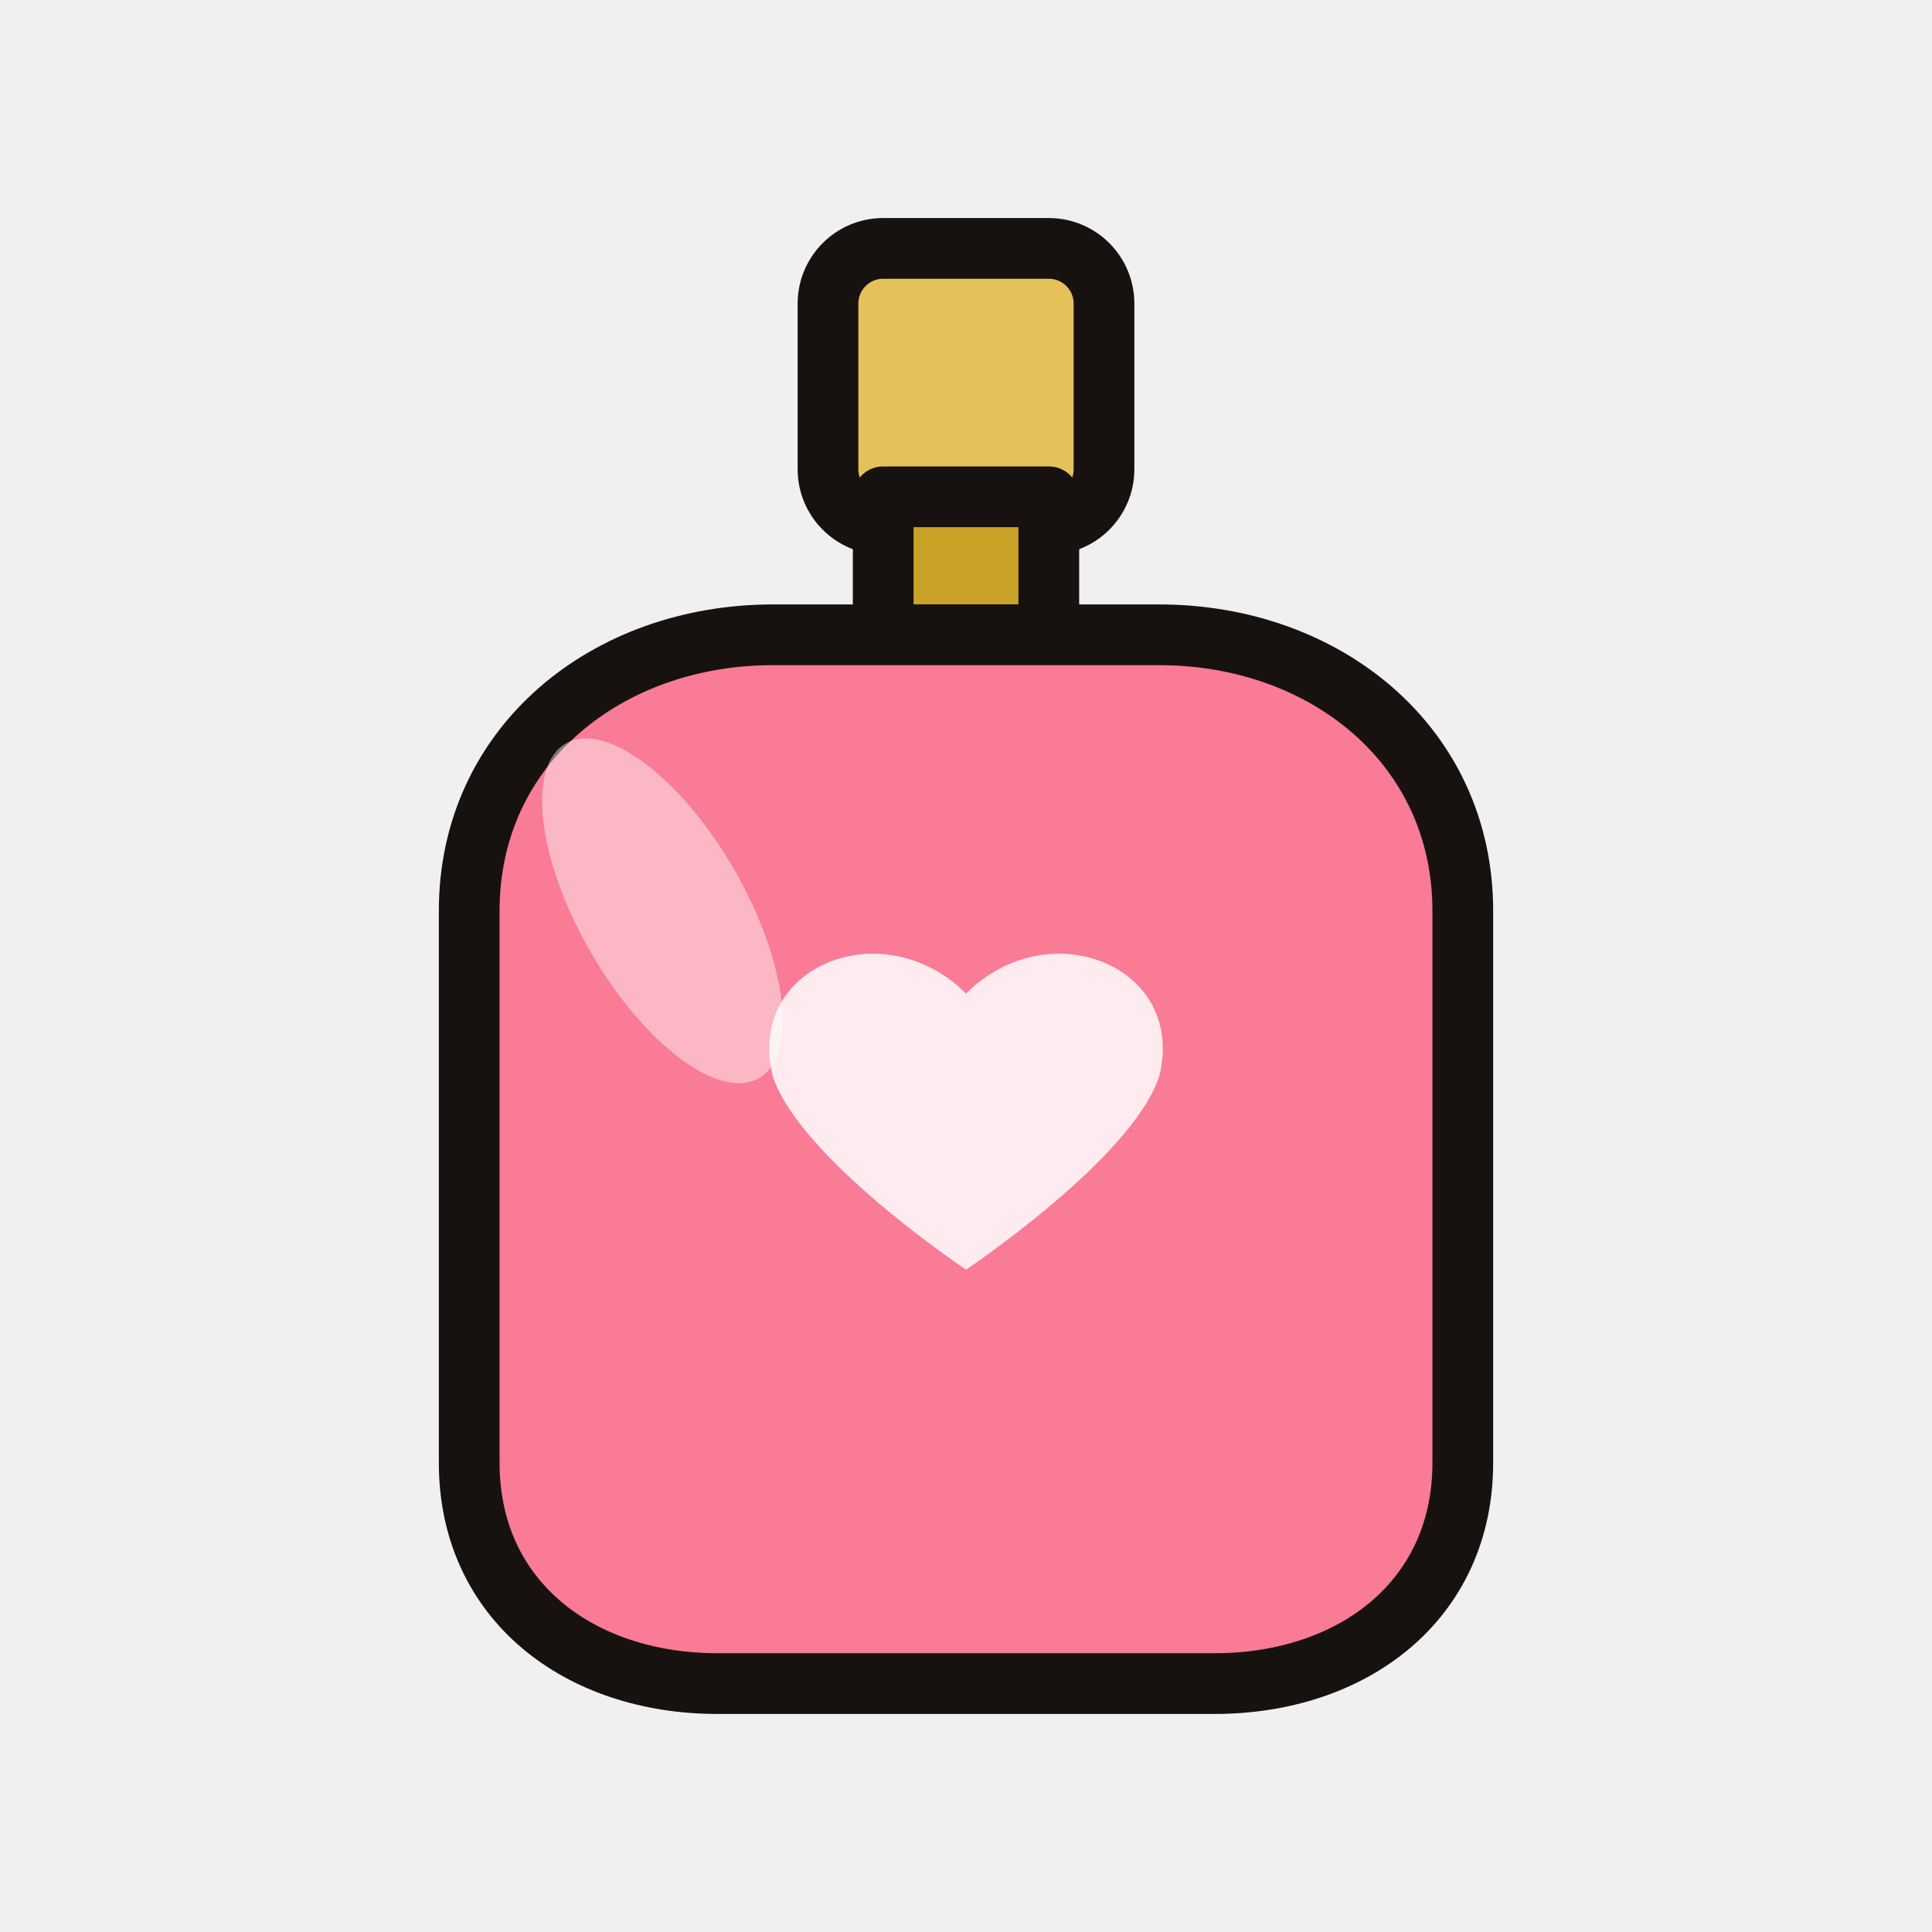
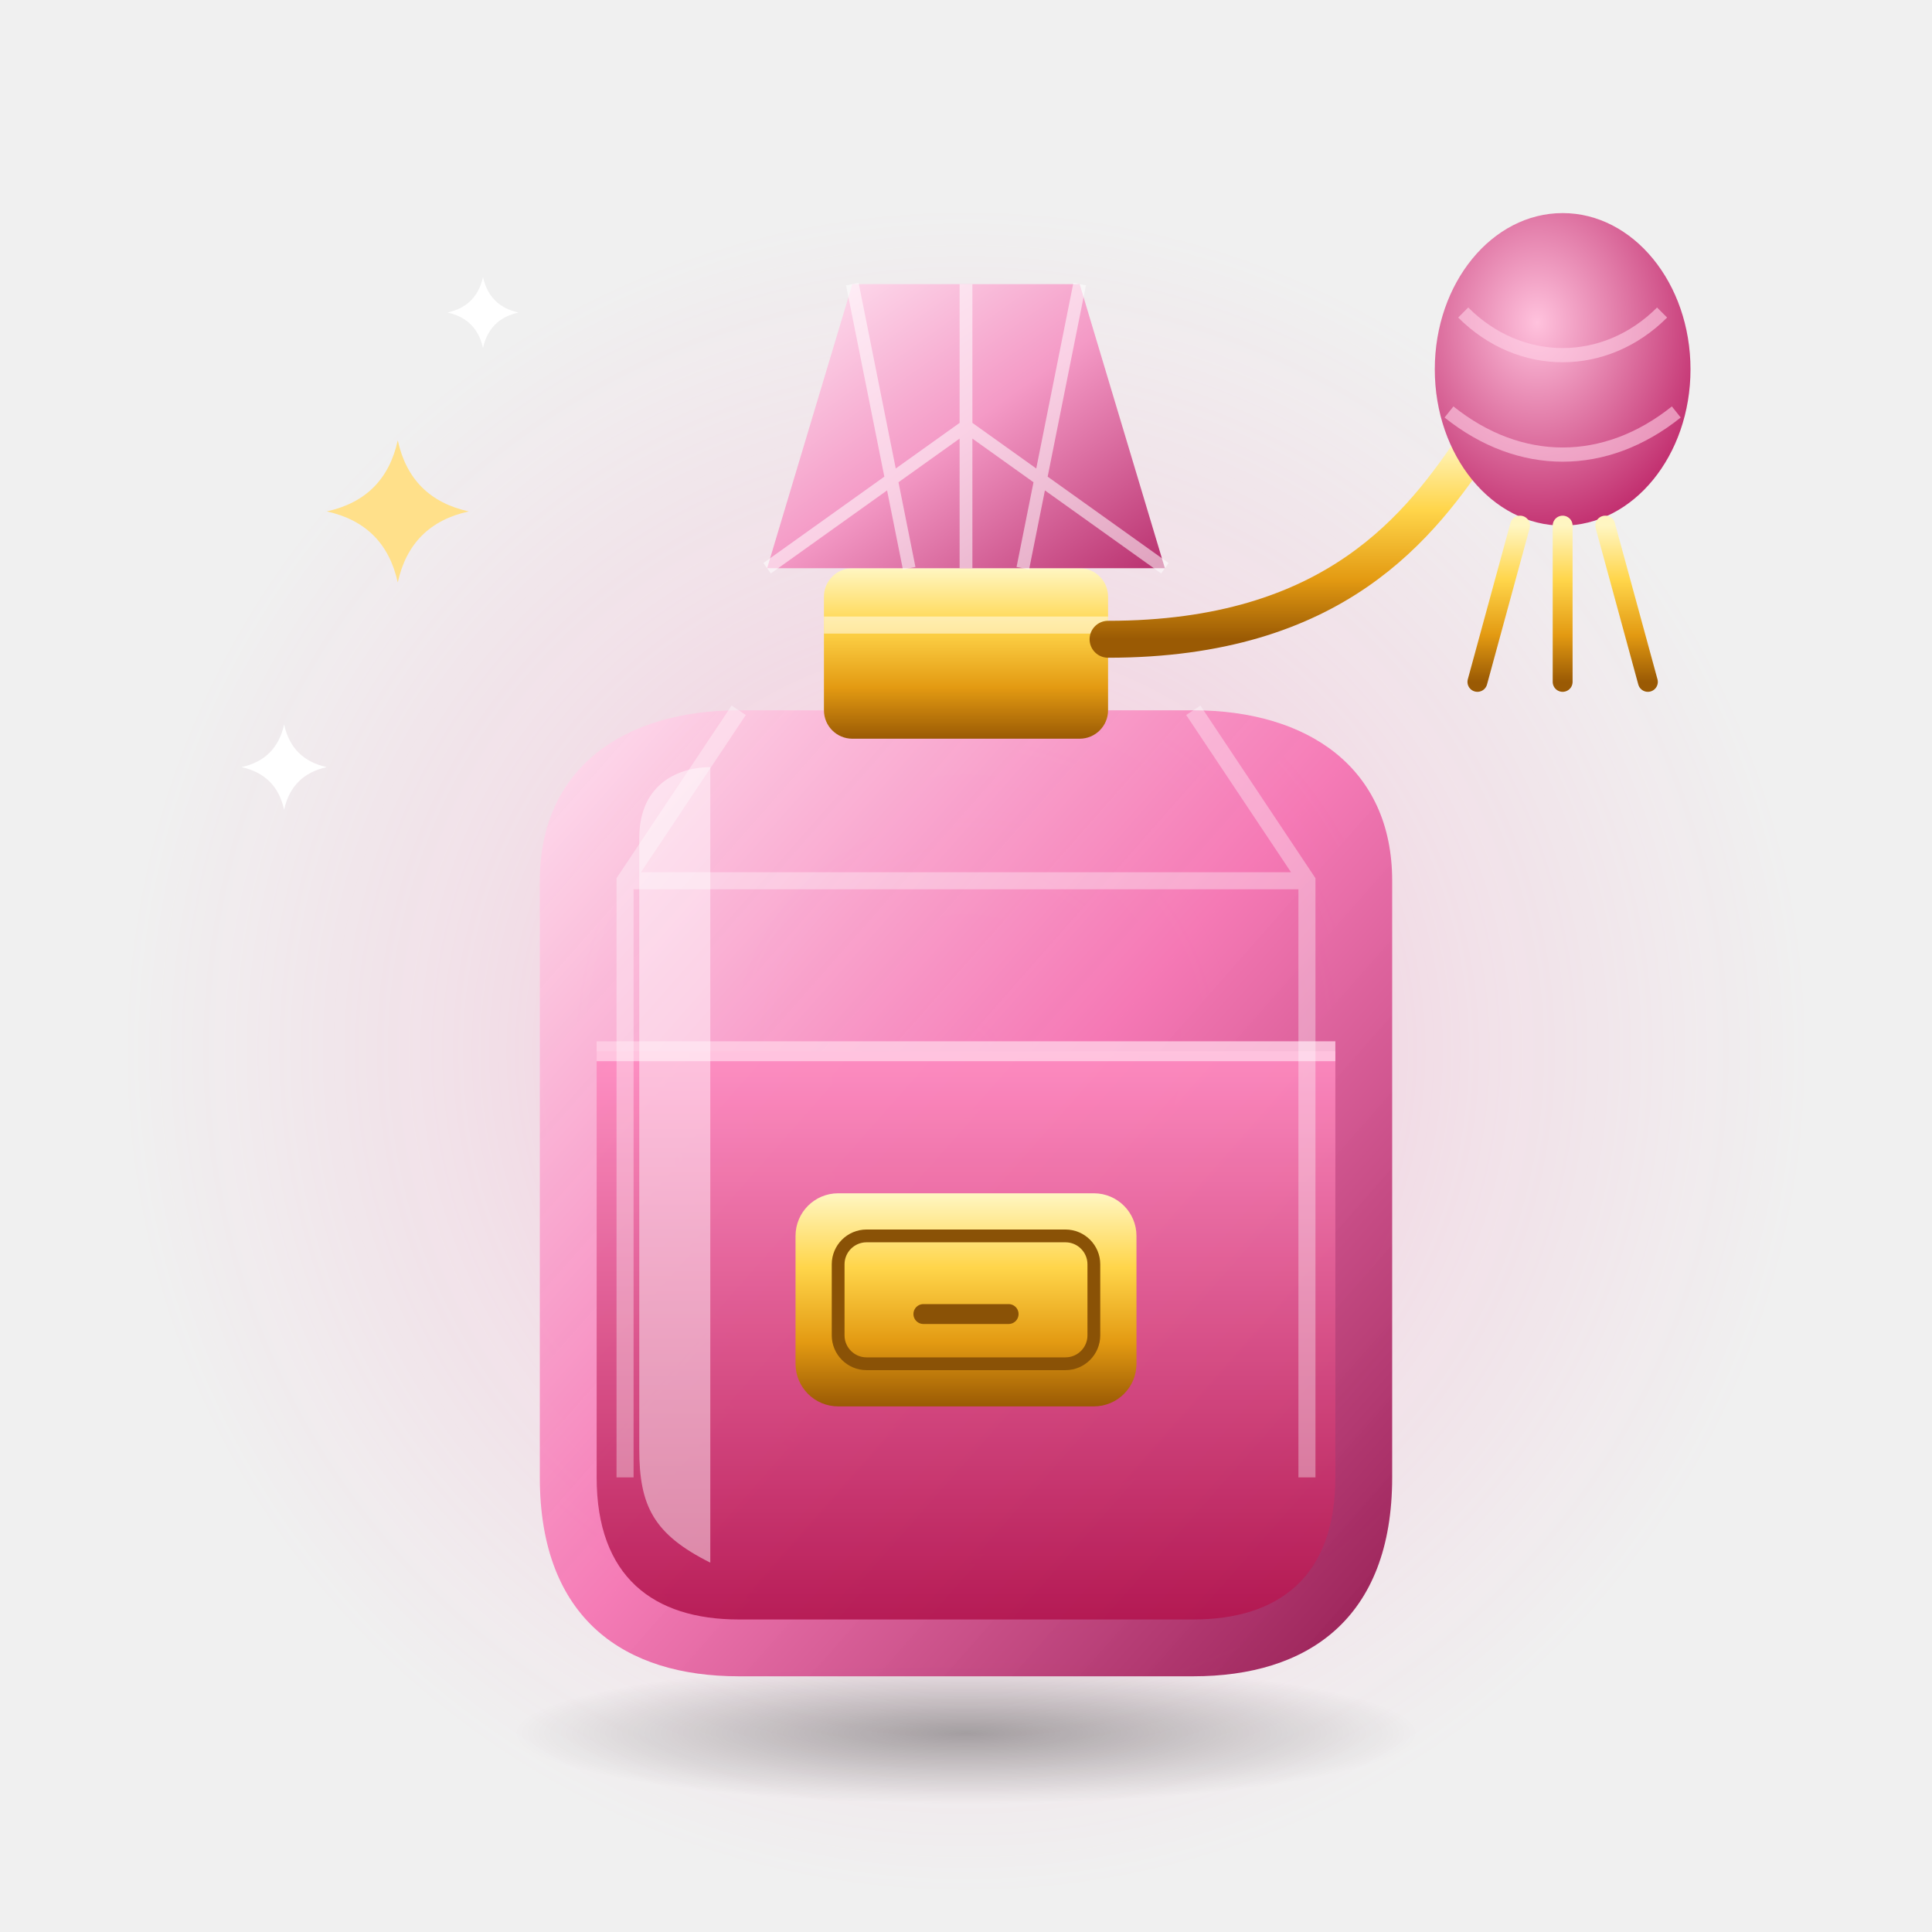
- <svg xmlns="http://www.w3.org/2000/svg" viewBox="-3 -3 70 70">
-   <rect x="27" y="6" width="10" height="10" rx="2" fill="#E4C159" stroke="#17120F" stroke-width="2.2" stroke-linejoin="round" />
-   <rect x="29" y="15" width="6" height="5" fill="#C9A227" stroke="#17120F" stroke-width="2.2" stroke-linejoin="round" />
-   <path d="M14 30c0-6 5-10 11-10h14c6 0 11 4 11 10v20c0 5-4 8-9 8H23c-5 0-9-3-9-8z" fill="#F97B95" stroke="#17120F" stroke-width="2.2" stroke-linejoin="round" />
-   <path d="M32 33c-3-3-8-1-7 3 1 3 7 7 7 7s6-4 7-7c1-4-4-6-7-3z" fill="#fff" opacity=".85" />
-   <ellipse cx="21" cy="30" rx="3" ry="7" fill="#fff" opacity=".45" transform="rotate(-30 21 30)" />
+ <svg xmlns="http://www.w3.org/2000/svg" viewBox="-4 -4 136 136">
+   <defs>
+     <linearGradient id="pf_g" x1="0" y1="0" x2="1" y2="1">
+       <stop offset="0" stop-color="#FFE2F0" stop-opacity="0.95" />
+       <stop offset="0.5" stop-color="#F56FB0" stop-opacity="0.9" />
+       <stop offset="1" stop-color="#8E1048" stop-opacity="0.95" />
+     </linearGradient>
+     <linearGradient id="pf_l" x1="0" y1="0" x2="0" y2="1">
+       <stop offset="0" stop-color="#FF8DC2" />
+       <stop offset="1" stop-color="#B3154F" />
+     </linearGradient>
+     <linearGradient id="pf_c" x1="0" y1="0" x2="1" y2="1">
+       <stop offset="0" stop-color="#FFE6F3" />
+       <stop offset="0.5" stop-color="#F49AC6" />
+       <stop offset="1" stop-color="#B8306E" />
+     </linearGradient>
+     <linearGradient id="pf_au" x1="0" y1="0" x2="0" y2="1">
+       <stop offset="0" stop-color="#FFF6C2" />
+       <stop offset="0.35" stop-color="#FFD54A" />
+       <stop offset="0.7" stop-color="#E39A12" />
+       <stop offset="1" stop-color="#9A5A04" />
+     </linearGradient>
+     <radialGradient id="pf_b" cx="0.4" cy="0.35" r="0.7" fx="0.4" fy="0.35">
+       <stop offset="0" stop-color="#FFC2DD" />
+       <stop offset="1" stop-color="#C02B6C" />
+     </radialGradient>
+   </defs>
+   <defs>
+     <radialGradient id="pf_hal" cx="0.5" cy="0.5" r="0.5" fx="0.5" fy="0.5">
+       <stop offset="0" stop-color="#FF6FB0" stop-opacity="0.35" />
+       <stop offset="0.6" stop-color="#FF6FB0" stop-opacity="0.122" />
+       <stop offset="1" stop-color="#FF6FB0" stop-opacity="0" />
+     </radialGradient>
+   </defs>
+   <circle cx="64" cy="70" r="60" fill="url(#pf_hal)" />
+   <defs>
+     <radialGradient id="pf_shd" cx="0.5" cy="0.5" r="0.5" fx="0.5" fy="0.5">
+       <stop offset="0" stop-color="#000" stop-opacity="0.32" />
+       <stop offset="1" stop-color="#000" stop-opacity="0" />
+     </radialGradient>
+   </defs>
+   <ellipse cx="64" cy="118" rx="32" ry="5" fill="url(#pf_shd)" />
+   <path d="M34 58C34 50 40 46 48 46H80C88 46 94 50 94 58V100C94 110 88 114 80 114H48C40 114 34 110 34 100Z" fill="url(#pf_g)" />
+   <path d="M38 70H90V100C90 107 86 110 80 110H48C42 110 38 107 38 100Z" fill="url(#pf_l)" opacity=".9" />
+   <path d="M38 70H90" stroke="#FFD1E6" stroke-width="1.4" opacity=".8" />
+   <path d="M48 46L40 58V100M80 46L88 58V100M40 58H88" stroke="#fff" stroke-opacity=".35" stroke-width="1.2" fill="none" />
+   <path d="M41 55C41 51 44 50 46 50V106C42 104 41 102 41 98Z" fill="#fff" opacity=".45" />
+   <rect x="52" y="80" width="24" height="15" rx="3" fill="url(#pf_au)" />
+   <rect x="55" y="83" width="18" height="9" rx="2" fill="none" stroke="#8A5206" stroke-width=".9" />
+   <path d="M61 88.5h6" stroke="#8A5206" stroke-width="1.4" stroke-linecap="round" />
+   <rect x="54" y="36" width="20" height="12" rx="2" fill="url(#pf_au)" />
+   <path d="M54 40h20" stroke="#fff" stroke-opacity=".5" stroke-width="1.2" />
+   <path d="M50 36L56 16H72L78 36Z" fill="url(#pf_c)" />
+   <path d="M56 16L60 36M72 16L68 36M64 16V36M50 36L64 26 78 36" stroke="#fff" stroke-opacity=".55" stroke-width=".9" fill="none" />
+   <path d="M74 41C90 41 96 33 100 27" stroke="url(#pf_au)" stroke-width="2.6" fill="none" stroke-linecap="round" />
+   <ellipse cx="106" cy="22" rx="9" ry="11" fill="url(#pf_b)" />
+   <path d="M99 18C103 22 109 22 113 18M98 25C103 29 109 29 114 25" stroke="#FFD1E6" stroke-opacity=".6" stroke-width="1" fill="none" />
+   <path d="M106 33V44M103 33L100 44M109 33L112 44" stroke="url(#pf_au)" stroke-width="1.4" stroke-linecap="round" />
+   <path d="M24 27 Q24.9 31.1 29 32 Q24.9 32.9 24 37 Q23.1 32.9 19 32 Q23.1 31.1 24 27Z" fill="#FFE08A" opacity="1" />
+   <path d="M16 47 Q16.54 49.46 19 50 Q16.54 50.54 16 53 Q15.46 50.54 13 50 Q15.46 49.46 16 47Z" fill="#FFFFFF" opacity="1" />
+   <path d="M30 15.5 Q30.45 17.55 32.5 18 Q30.45 18.45 30 20.5 Q29.55 18.45 27.5 18 Q29.55 17.55 30 15.5Z" fill="#FFFFFF" opacity="1" />
</svg>
